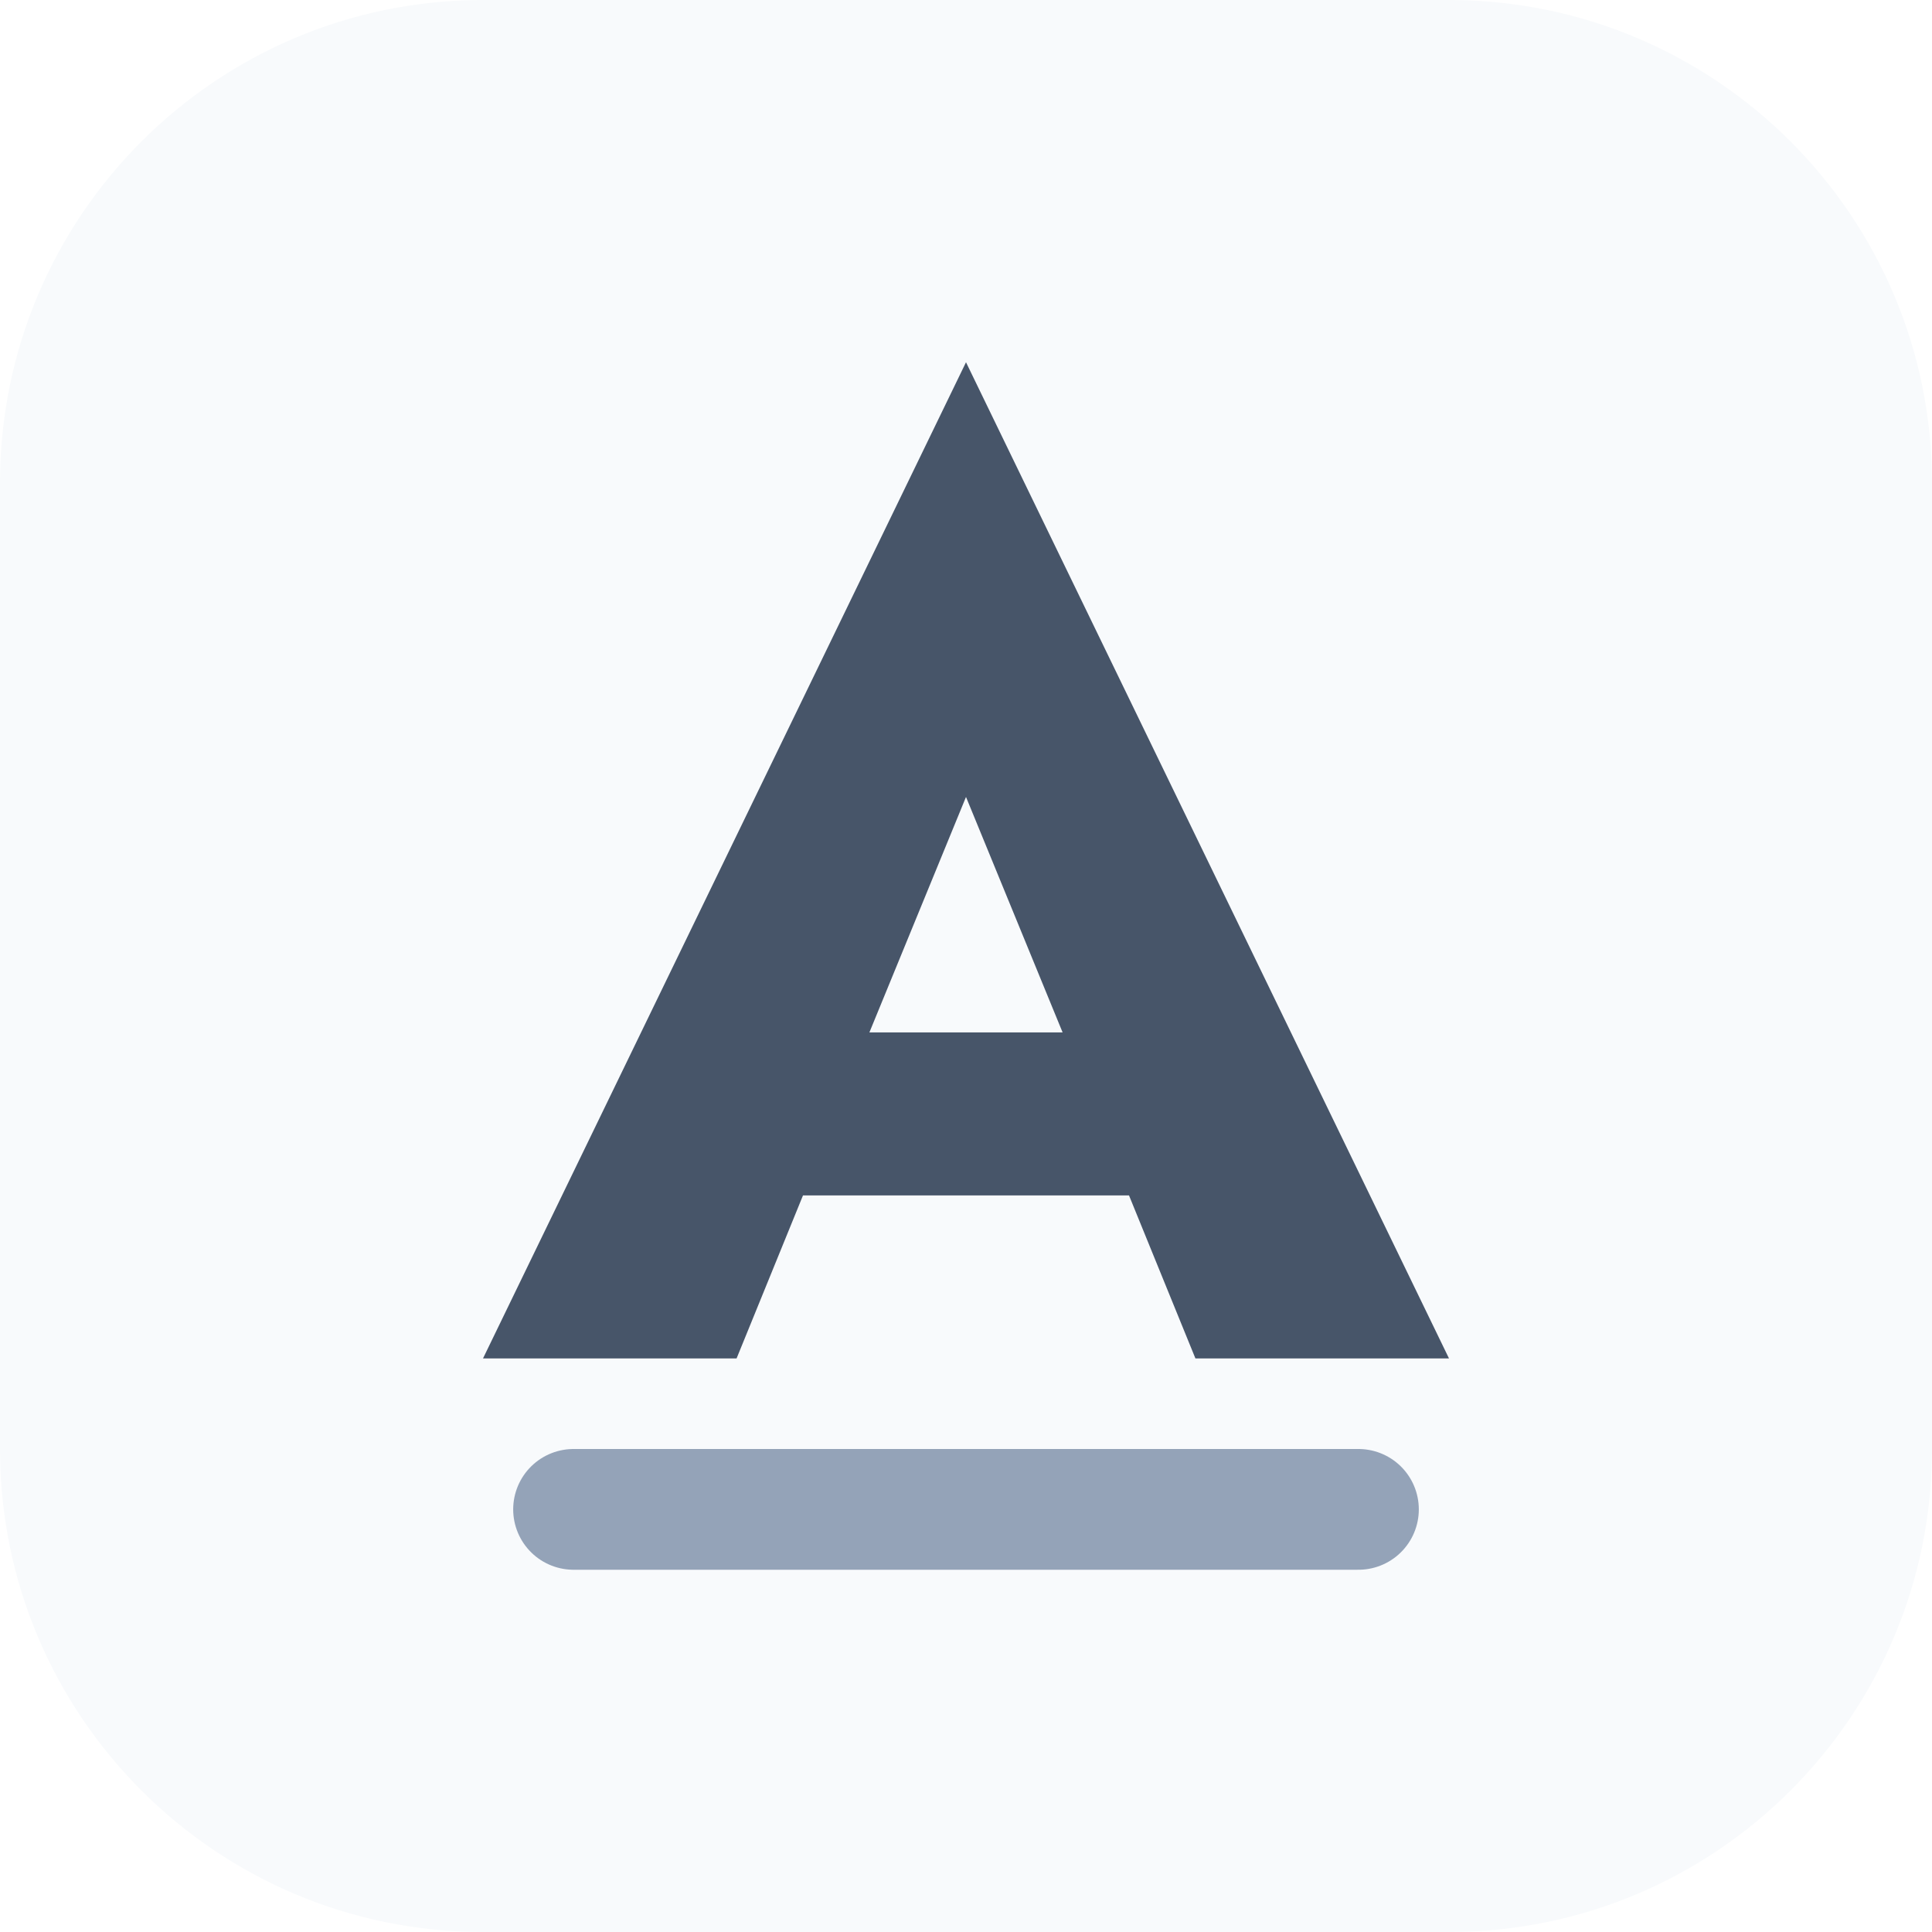
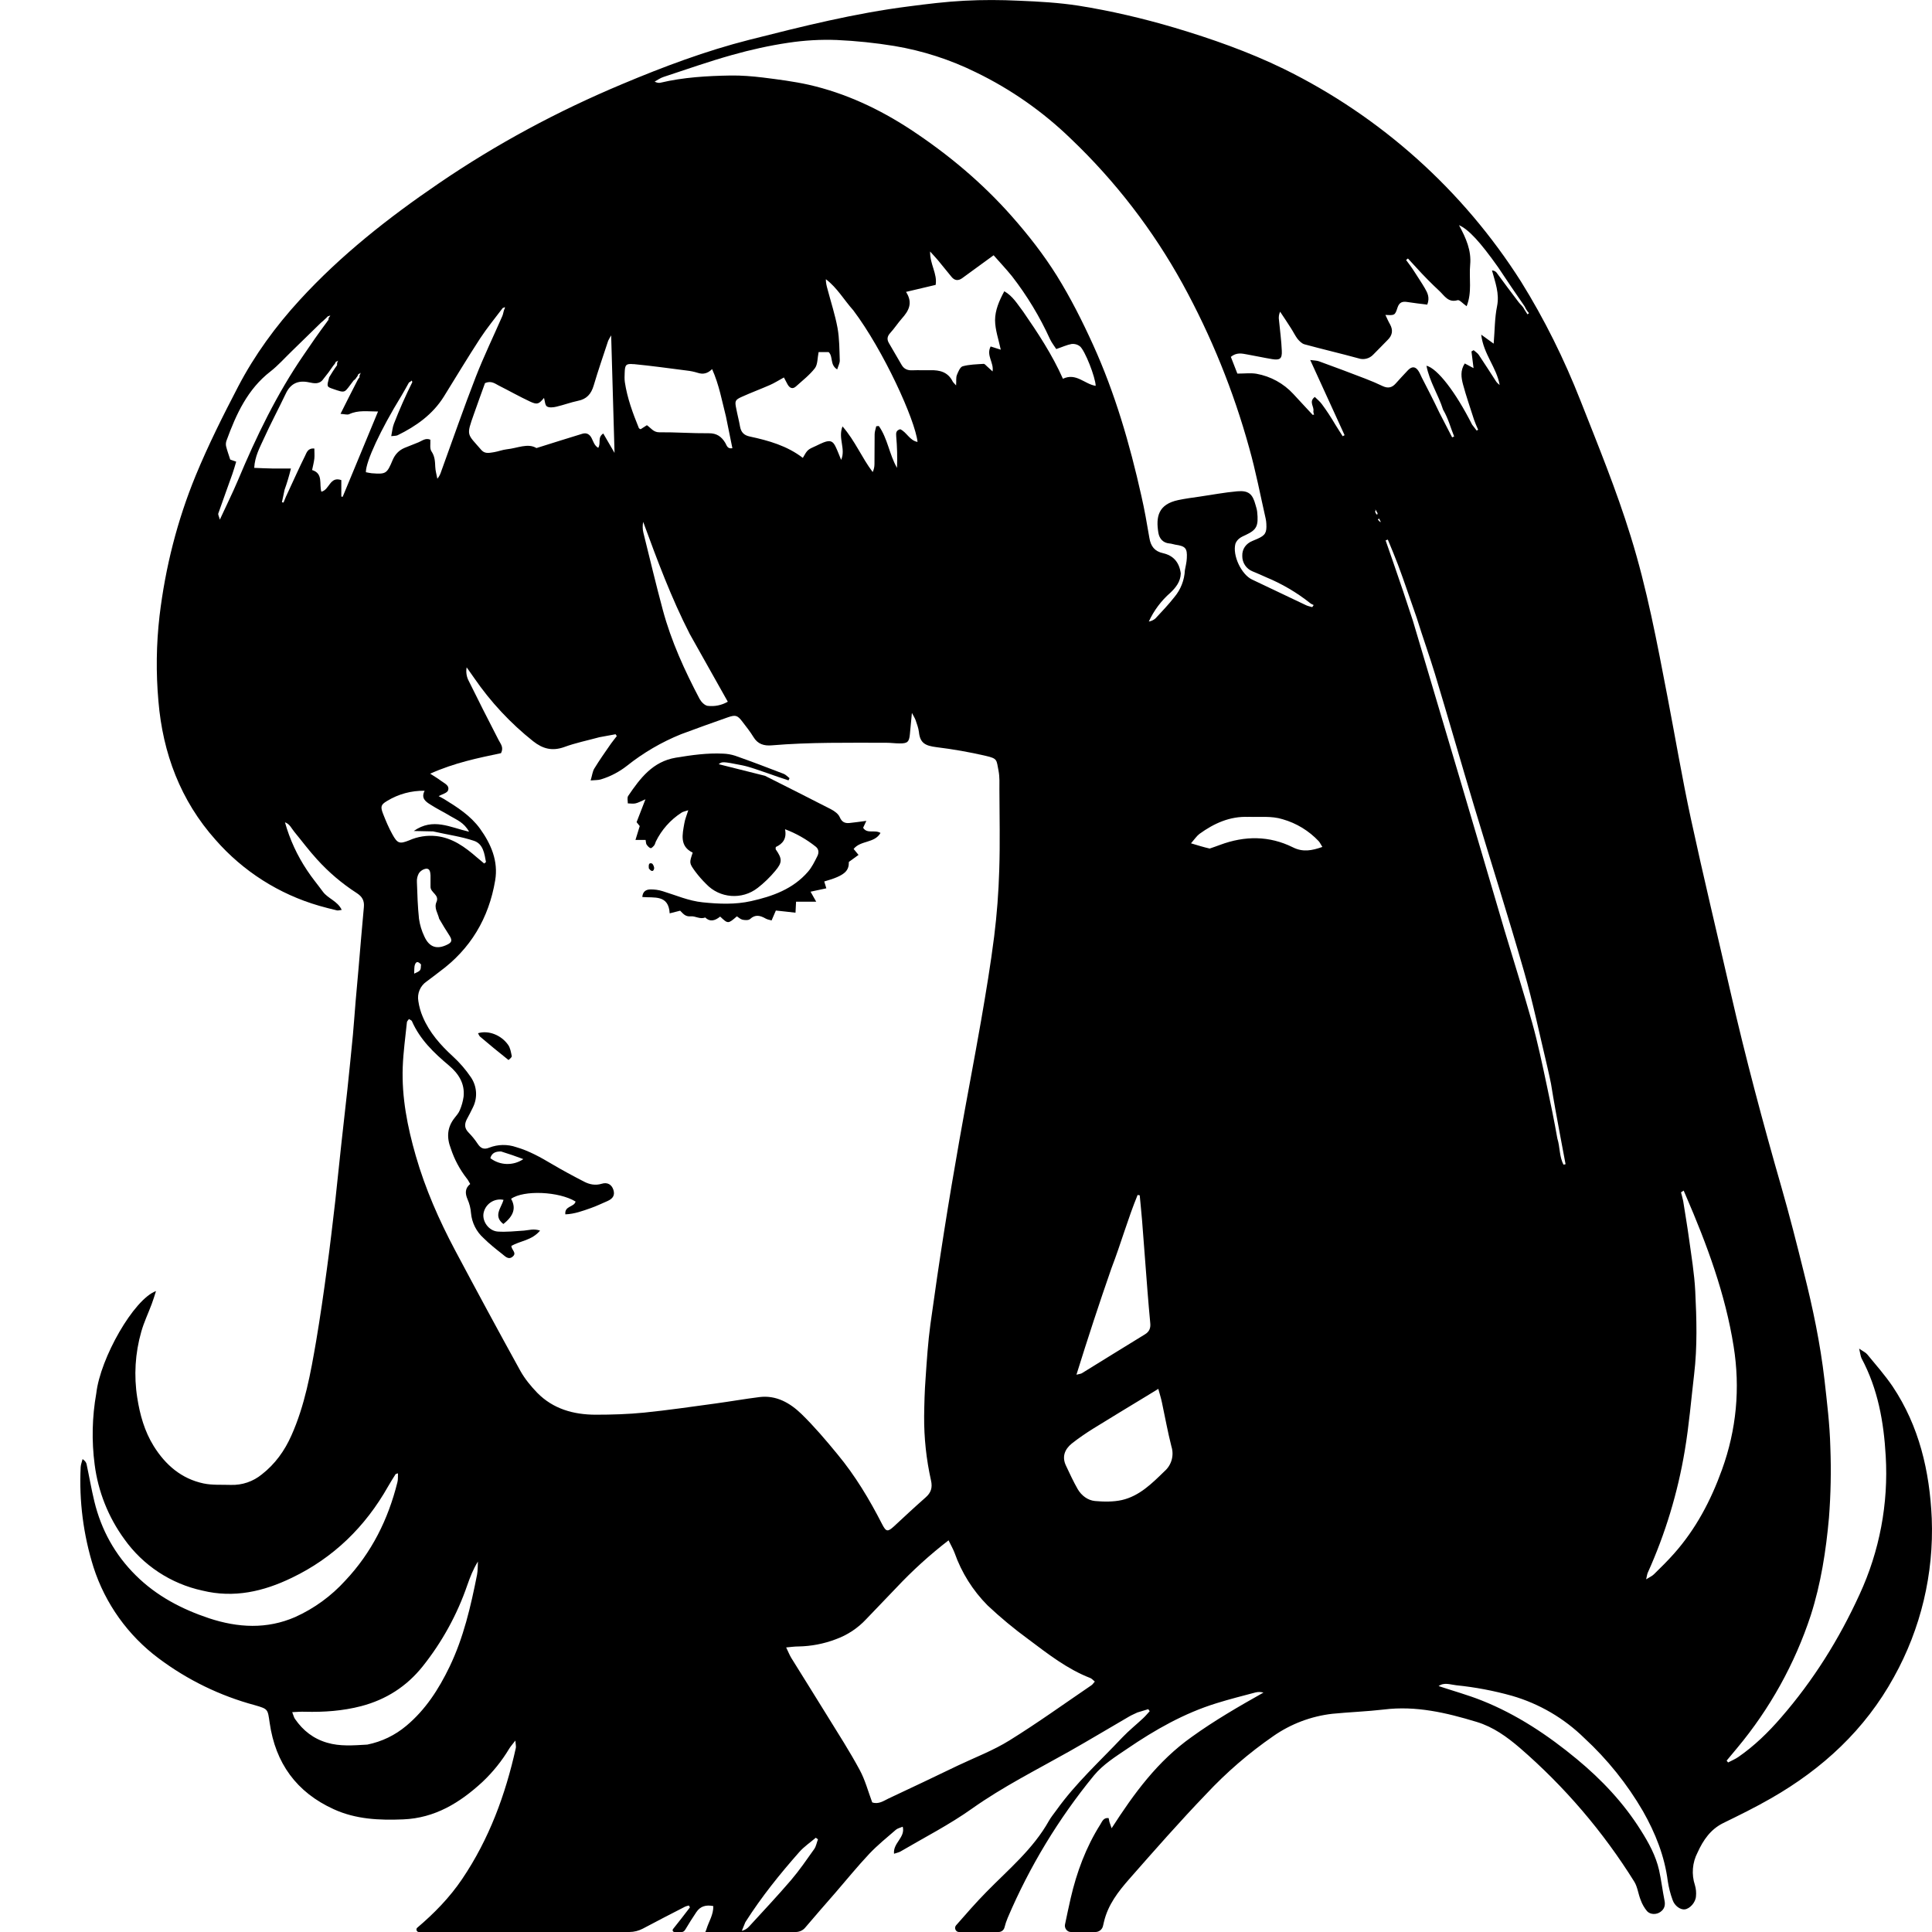
- <svg xmlns="http://www.w3.org/2000/svg" viewBox="0 0 32 32">
-   <rect width="32" height="32" rx="8" fill="#f8fafc" />
-   <path d="M8 22.5 16 6l8 16.5h-4.2l-1.1-2.7h-5.4l-1.1 2.7H8Zm6.4-5.4h3.2L16 13.2l-1.6 3.9Z" fill="#475569" />
-   <path d="M9.5 25h13" stroke="#94a3b8" stroke-width="2" stroke-linecap="round" />
+ <svg xmlns="http://www.w3.org/2000/svg" fill="currentColor" fill-rule="evenodd" height="1em" style="flex:none;line-height:1" viewBox="0 0 24 24" width="1em">
+   <path d="M5.938 12.835c.127-.039.285.02.373.143.028.038.036.092.046.14.003.014-.02.033-.04.05-.124-.098-.24-.194-.354-.291-.011-.01-.016-.027-.025-.042zM8.396 9.412c.195-.032.39-.06.588-.05a.54.54 0 01.148.026c.202.071.402.147.601.224.028.01.05.036.075.055l-.013.027a9.203 9.203 0 01-.26-.089c-.115-.038-.213-.077-.315-.098-.25-.05-.25-.046-.292-.014l.574.144c.275.139.55.276.823.417.042.022.09.057.107.098.026.06.063.076.117.072.066-.006.132-.017.213-.027l-.04.086c.051.08.142.02.216.064-.074.13-.247.09-.334.199l.061.074-.12.087c0 .106-.038.168-.306.243l.026.085-.196.042.07.124h-.25l-.007.137c-.081-.01-.161-.018-.244-.027l-.053.123c-.027-.008-.052-.011-.073-.023-.067-.038-.128-.056-.195.006-.019.017-.063.014-.093.008-.026-.006-.05-.029-.07-.042-.11.095-.11.095-.208.003-.057.046-.12.074-.186.011-.063.027-.123-.02-.178-.014-.07.007-.097-.035-.133-.07l-.13.033c-.013-.236-.194-.19-.34-.203.005-.072.05-.092.095-.094a.474.474 0 01.159.022c.164.05.32.12.496.138.203.021.405.029.601-.015.265-.059.52-.149.707-.365.049-.056.083-.127.117-.195.019-.038.02-.084-.02-.116a1.397 1.397 0 00-.382-.217c.024.12-.031.182-.115.221 0 .014-.004.025 0 .03.08.115.084.16-.007.267a1.39 1.39 0 01-.218.211.477.477 0 01-.641-.05 1.36 1.36 0 01-.133-.152c-.078-.107-.076-.108-.033-.236-.165-.08-.128-.226-.104-.364.008-.05.028-.096.049-.163-.04.014-.067.017-.087.032a.897.897 0 00-.316.357c-.007.016-.01.034-.02.047-.012.015-.034.038-.045.035-.02-.006-.037-.027-.05-.045-.008-.012-.007-.032-.012-.057h-.126l.053-.172a14.82 14.82 0 00-.039-.049l.11-.284c-.06.026-.091.044-.124.051-.03.007-.064 0-.095 0 0-.031-.01-.07.004-.092.149-.22.305-.428.593-.476z" />
+   <path d="M8.06 10.788c-.003-.038-.004-.075.037-.062.016.006.034.048.028.067-.01.04-.038.032-.064-.005z" />
+   <path clip-rule="evenodd" d="M11.981.009c.226-.012.453-.011.679 0 .247.01.495.024.74.062.401.064.798.157 1.19.273.463.138.92.299 1.356.511a7.31 7.31 0 012.948 2.642c.292.469.536.963.739 1.479.219.556.446 1.11.623 1.683.204.654.329 1.326.458 1.997.097.504.182 1.01.29 1.511.156.722.329 1.44.494 2.16.186.812.4 1.615.63 2.415.102.355.193.713.282 1.072.11.436.202.876.254 1.323.031.278.066.557.073.837a7.56 7.56 0 01-.017.88c-.037.413-.1.818-.226 1.212a5.017 5.017 0 01-.915 1.649l-.13.156.018.023c.043-.023.088-.041.127-.068.2-.138.373-.307.531-.49.4-.46.721-.973.975-1.529a3.59 3.59 0 00.325-1.72c-.024-.424-.097-.834-.3-1.213-.013-.027-.015-.06-.03-.121.05.035.082.048.101.072.107.13.22.258.315.398.33.494.46 1.052.486 1.64a3.75 3.75 0 01-.47 1.97c-.36.655-.887 1.14-1.526 1.506-.193.111-.394.21-.595.308-.157.078-.248.211-.318.365a.522.522 0 00-.033.406.359.359 0 01.013.139c-.005.077-.077.155-.14.162-.054.006-.125-.043-.15-.116a1.206 1.206 0 01-.06-.233c-.04-.314-.155-.6-.308-.87a3.906 3.906 0 00-.73-.91 2.129 2.129 0 00-.897-.524 4.093 4.093 0 00-.692-.131c-.075-.008-.15-.04-.22.01.18.06.363.11.538.18.434.173.82.43 1.18.728.308.255.58.543.794.884.098.155.186.315.227.496.027.123.042.25.067.375.013.062-.002.109-.053.144-.047.033-.122.034-.163-.01a.455.455 0 01-.08-.14c-.03-.073-.038-.159-.078-.225a7.314 7.314 0 00-1.423-1.664c-.16-.137-.329-.26-.537-.323-.376-.114-.753-.203-1.15-.154-.213.025-.427.032-.64.053a1.6 1.6 0 00-.736.278 5.14 5.14 0 00-.834.72c-.329.342-.642.699-.955 1.055-.136.155-.264.319-.314.531a5.227 5.227 0 00-.012.051.096.096 0 01-.09.076h-.31c-.046 0-.082-.048-.072-.094.023-.108.045-.216.07-.324.075-.325.19-.635.368-.917.024-.039.04-.088.104-.08l.01.049.027.077c.28-.435.571-.834.996-1.135.283-.204.584-.378.89-.55a.196.196 0 00-.098-.002c-.162.043-.325.084-.485.134-.402.124-.764.33-1.11.566-.147.1-.298.193-.414.333a7.314 7.314 0 00-1.07 1.767.845.845 0 00-.04.12.075.075 0 01-.072.056h-.494c-.04 0-.062-.051-.036-.082.123-.14.246-.282.377-.415.275-.281.58-.532.777-.884.027-.048.063-.09.095-.135.238-.333.54-.607.818-.902.082-.086.175-.16.26-.24.029-.027.053-.057.079-.085l-.018-.025-.135.041c-.034.017-.07.031-.102.05-.248.144-.494.292-.743.433-.408.23-.825.439-1.209.711-.281.2-.591.358-.889.533-.02.012-.044.015-.08.028-.015-.135.143-.201.108-.336-.033.014-.064.02-.085.038-.111.096-.227.19-.328.296-.148.157-.284.325-.425.488-.125.143-.25.286-.373.431A.153.153 0 019.89 24H8.762a.316.316 0 00.016-.042c.028-.09.085-.172.083-.28-.091-.018-.162.001-.212.077a4.45 4.45 0 00-.136.215c-.01.016-.024.03-.042.03h-.093c-.019 0-.029-.022-.017-.037.071-.088.14-.178.209-.268.001-.002-.006-.012-.012-.024-.014.004-.03.006-.045.013-.176.09-.352.181-.527.274a.363.363 0 01-.168.042H5.202c-.026 0-.039-.036-.019-.053.21-.178.402-.374.558-.605.335-.496.538-1.047.667-1.629.004-.02-.003-.043-.006-.091-.037.048-.059.072-.076.1a1.943 1.943 0 01-.334.415c-.28.258-.59.448-.983.464-.297.012-.588 0-.865-.127-.46-.21-.722-.57-.794-1.072-.025-.17-.017-.171-.182-.219A3.513 3.513 0 011.97 20.6a2.286 2.286 0 01-.808-1.13 3.569 3.569 0 01-.16-1.245c.002-.034.016-.067.024-.1.032.023.046.043.05.066.033.153.059.308.096.46.086.355.257.664.516.92.258.256.571.419.91.532.358.118.717.138 1.07-.016a1.89 1.89 0 00.621-.452c.328-.348.533-.76.648-1.223.009-.034.005-.071.007-.11-.015.006-.026.006-.03.011-.031.05-.064.1-.093.152-.284.502-.679.887-1.196 1.135-.351.17-.718.255-1.11.159a1.607 1.607 0 01-.971-.64 2.006 2.006 0 01-.368-.924 2.903 2.903 0 01.02-.886c.05-.439.466-1.17.742-1.271-.02.063-.035.112-.053.16-.043.116-.097.227-.13.345a1.901 1.901 0 00-.05.82c.033.212.09.416.204.6.147.236.346.407.62.465.11.023.225.014.338.018a.576.576 0 00.386-.131c.164-.128.282-.292.366-.481.168-.375.24-.777.309-1.179.05-.296.093-.594.133-.893.039-.281.071-.563.104-.845.026-.232.048-.464.074-.696.024-.228.052-.455.076-.683.024-.227.047-.455.069-.683.013-.14.022-.28.034-.42l.037-.417c.022-.25.041-.5.065-.748.008-.082-.02-.132-.09-.177a2.46 2.46 0 01-.492-.418c-.1-.109-.188-.228-.282-.342-.035-.042-.056-.097-.116-.118a2.084 2.084 0 00.275.597c.06.092.131.176.196.265.063.086.182.115.234.226-.028.003-.046.01-.06.006a4.74 4.74 0 01-.22-.057 2.71 2.71 0 01-1.287-.819c-.435-.487-.656-1.076-.71-1.723a5.206 5.206 0 01.014-1.06c.072-.602.22-1.186.45-1.745.155-.376.338-.741.526-1.102.205-.393.466-.75.765-1.076.512-.559 1.104-1.024 1.726-1.448.717-.49 1.478-.898 2.277-1.233C8.244.828 8.767.632 9.31.494c.655-.166 1.31-.33 1.982-.415.229-.03.458-.058.688-.07zm-1.847 22.82c-.07.06-.147.111-.207.18-.238.27-.464.549-.668.869l-.044.108a.177.177 0 00.093-.057c.174-.19.351-.378.519-.574.104-.122.195-.255.288-.386.024-.034.03-.08.046-.12l-.027-.02zm1.65-3.695a5.51 5.51 0 00-.653.593l-.37.386a.963.963 0 01-.377.25 1.372 1.372 0 01-.467.09c-.044 0-.087.006-.151.012.028.058.043.097.064.131.15.242.301.482.45.724.136.22.276.438.399.666.068.125.105.267.156.404.077.027.14-.018.202-.048.29-.135.579-.274.867-.412.213-.101.437-.186.636-.31.347-.215.68-.455 1.018-.685.015-.01.026-.028.042-.046-.023-.019-.038-.037-.056-.044-.287-.111-.527-.3-.77-.482a5.319 5.319 0 01-.506-.42 1.757 1.757 0 01-.41-.653c-.019-.049-.045-.095-.075-.156zm-5.847.264c-.06.096-.097.194-.132.293a3.38 3.38 0 01-.555 1.01c-.2.25-.455.412-.762.493-.23.06-.464.076-.7.07-.048-.002-.097.002-.158.005.016.04.021.066.035.085.1.145.23.246.4.295.157.046.316.034.498.023.181-.037.343-.115.485-.234.238-.199.402-.454.536-.732.175-.363.264-.751.342-1.144.01-.053.008-.11.011-.164zm14.945-4.586c.008.029.016.057.027.107.024.155.051.31.072.464.03.219.067.437.078.657.017.344.027.689-.014 1.033-.037.315-.063.633-.116.946a6.153 6.153 0 01-.46 1.518c-.008.018-.01.039-.02.082.047-.03.077-.042.098-.064.085-.083.17-.167.248-.255.271-.305.458-.66.596-1.043.18-.498.228-1.011.145-1.531-.103-.65-.33-1.263-.597-1.881a9.055 9.055 0 00-.024-.055l-.033.022zM5.797 8.29a.26.26 0 00.018.153c.124.251.25.501.379.75.025.049.066.09.03.163-.284.06-.578.119-.88.255.059.038.097.06.132.087.042.032.112.058.09.12-.01.033-.075.048-.117.072.017.01.043.021.067.036.166.102.33.207.447.368.138.192.229.404.188.644-.079.469-.306.85-.69 1.132-.054.04-.106.083-.161.122a.243.243 0 00-.103.245.77.77 0 00.055.195c.083.196.22.35.375.492.083.076.159.164.222.257a.37.37 0 01.025.377c-.023.05-.05.099-.076.148-.03.06-.028.111.022.162.041.042.08.089.112.138.038.058.078.079.147.05a.486.486 0 01.333-.006c.16.046.302.126.444.21.13.077.264.149.4.219.067.035.14.05.219.026.071-.022.124.01.145.076.02.064-.003.108-.074.139-.07.03-.137.063-.209.088-.1.035-.201.073-.314.077-.013-.107.11-.088.127-.159-.206-.126-.643-.145-.801-.034.063.112.035.21-.096.313-.13-.1-.025-.202.002-.3a.209.209 0 00-.249.17c-.015.101.067.216.178.224.108.007.218-.005.326-.012.06-.005.12-.027.199 0-.103.123-.248.127-.357.19.002.05.07.086.019.131-.053.048-.095-.001-.132-.03-.08-.063-.16-.126-.231-.197a.474.474 0 01-.157-.311.52.52 0 00-.043-.172c-.032-.074-.032-.137.033-.19-.018-.03-.028-.053-.045-.072a1.222 1.222 0 01-.196-.369c-.053-.137-.046-.264.048-.381.024-.03.05-.06.064-.095a.664.664 0 00.047-.168c.017-.165-.064-.287-.182-.387-.186-.156-.36-.322-.46-.551-.005-.011-.024-.017-.037-.026-.011.017-.024.027-.025.038-.019.185-.045.37-.052.557-.014.377.058.743.162 1.104.118.41.289.798.488 1.173.267.502.537 1.002.812 1.5.055.098.13.189.208.27.198.202.452.272.724.273.202 0 .404-.006.605-.026.295-.03.59-.073.884-.113.183-.025.365-.057.548-.08.21-.026.38.073.522.21.16.156.305.327.447.5.22.265.397.56.554.867.05.098.07.1.147.03.13-.121.26-.242.394-.36.067-.059.088-.12.067-.213a3.535 3.535 0 01-.085-.796c.002-.157.006-.314.018-.471.015-.224.03-.45.06-.672a59.114 59.114 0 01.362-2.298c.087-.493.182-.984.268-1.477.06-.347.118-.694.162-1.043.034-.273.055-.55.063-.825.011-.332.003-.665.002-.998 0-.077.004-.155-.01-.23-.028-.142-.01-.155-.162-.19a5.826 5.826 0 00-.607-.107c-.146-.018-.207-.053-.221-.19-.006-.049-.025-.098-.041-.146-.009-.025-.024-.048-.046-.09l-.025.264c-.009.096-.029.116-.127.115-.055 0-.11-.008-.164-.008-.476 0-.952-.008-1.426.032-.095.008-.173-.015-.226-.103-.04-.066-.088-.126-.134-.186-.063-.084-.086-.093-.182-.06-.195.068-.388.138-.582.21a2.71 2.71 0 00-.675.394.986.986 0 01-.323.168c-.033.01-.07.008-.127.013.02-.066.024-.114.047-.15.064-.105.135-.205.205-.306.023-.033.049-.063.073-.095l-.015-.023-.201.037c-.146.04-.296.07-.437.122-.148.053-.266.023-.386-.072a3.623 3.623 0 01-.733-.786l-.093-.132zm8.592 8.963l-.147.09c-.22.134-.44.266-.659.402-.093.058-.184.12-.27.188-.085.07-.124.161-.072.272.047.1.093.2.147.294.047.08.124.138.213.147.11.01.228.012.336-.012.217-.05.372-.205.528-.357a.291.291 0 00.087-.308c-.046-.18-.079-.365-.118-.547-.011-.052-.027-.103-.045-.169zm-.257-2.409c-.12.291-.205.597-.325.91-.151.433-.294.87-.435 1.323.036-.01.054-.01.067-.018.261-.16.522-.324.785-.484.054-.033.071-.078.065-.138-.012-.13-.024-.262-.034-.393l-.068-.886c-.008-.103-.02-.206-.029-.31-.009 0-.017-.002-.026-.004zm3.081-8.13l.099.285c.08.231.159.463.24.714l.58 1.952c.187.63.372 1.262.558 1.893.114.382.235.762.343 1.146.072.257.126.519.186.799.044.206.087.413.127.64.034.106.023.226.077.325l.025-.006-.068-.362c-.038-.206-.077-.412-.113-.638-.015-.07-.029-.141-.046-.211-.095-.396-.177-.796-.29-1.187-.196-.685-.413-1.364-.618-2.046-.165-.549-.322-1.1-.488-1.648-.069-.227-.15-.45-.226-.695l-.117-.336c-.037-.107-.075-.216-.115-.322-.04-.106-.084-.21-.127-.314a7.558 7.558 0 01-.027.01zM6.225 14.304c-.063-.001-.115.014-.134.083a.35.35 0 00.41.012 4.533 4.533 0 00-.276-.095zM5.23 11.98c-.026-.027-.057-.048-.075.002-.012.032-.007.07-.01.113.082-.037.082-.037.085-.115zm.062-1.189a.135.135 0 00-.088.056.197.197 0 00-.025.11c.005.152.01.306.026.457a.751.751 0 00.066.218c.061.136.157.167.288.101.055-.027.06-.054.025-.11a4.52 4.52 0 01-.129-.211c-.015-.068-.066-.131-.033-.207.04-.09-.076-.116-.074-.19V10.874c-.003-.038-.006-.087-.056-.083zm-.017-.968a.867.867 0 00-.467.127c-.076.045-.084.07-.05.158.034.087.07.173.115.254.064.117.09.125.21.077a.657.657 0 01.336-.053c.202.022.357.136.504.264l.092.077c.007-.006.014-.013.022-.018-.019-.105-.035-.226-.149-.264-.157-.053-.324-.075-.508-.117l-.24-.005c.24-.169.452-.044.687.009-.063-.115-.153-.147-.23-.193-.082-.05-.17-.092-.25-.144-.06-.037-.12-.08-.072-.172zm10.233.325c-.23-.01-.427.08-.608.211-.034.026-.06.065-.105.117.087.026.15.046.232.065.044-.015.088-.03.13-.046.306-.114.61-.115.904.031.126.063.237.04.366-.005-.02-.031-.03-.054-.045-.071a.986.986 0 00-.448-.273c-.14-.044-.284-.024-.426-.03zM7.99 6.483a.308.308 0 00.002.133c.08.321.156.643.242.962.104.387.27.75.456 1.103.02.037.061.08.098.087a.404.404 0 00.253-.051l-.472-.84c-.23-.448-.405-.92-.579-1.394zM10.397.497c-.2-.008-.405.004-.603.034-.236.035-.47.087-.7.152-.287.08-.569.18-.852.273-.04.013-.074.038-.11.058.028.014.05.018.07.014.287-.068.58-.085.873-.09.134-.002.269.009.402.025.19.024.382.048.57.09.456.104.874.3 1.265.556.464.306.888.66 1.257 1.078.205.232.395.475.56.739.17.274.315.561.449.856.273.601.456 1.232.6 1.876.04.173.07.348.1.524.017.104.065.167.17.19.122.028.2.105.22.251-.003.102-.06.174-.129.24a1.065 1.065 0 00-.268.358.164.164 0 00.083-.039c.08-.086.162-.172.235-.265a.56.56 0 00.13-.333c.009-.05.022-.1.024-.15.007-.124-.017-.15-.143-.168-.025-.004-.049-.014-.073-.015-.082-.007-.125-.063-.137-.131-.033-.198-.004-.355.247-.408.086-.018.174-.03.26-.042.158-.023.315-.053.473-.067.14-.012.19.033.226.167.008.029.018.057.021.087.019.179-.008.225-.141.288-.027.013-.055.024-.078.042a.148.148 0 00-.051.067c-.039.144.073.382.206.445l.673.32c.023.011.05.015.075.023l.018-.026c-.015-.008-.032-.013-.044-.024a2.27 2.27 0 00-.544-.32 4.898 4.898 0 00-.173-.075.203.203 0 01-.126-.191c-.003-.085.045-.154.128-.187l.059-.025c.099-.044.118-.076.112-.187a.384.384 0 00-.008-.063c-.067-.294-.123-.59-.205-.88a9.478 9.478 0 00-.826-2.036 7.465 7.465 0 00-1.39-1.805 4.536 4.536 0 00-1.177-.824 3.656 3.656 0 00-1.016-.328 6.155 6.155 0 00-.712-.074zm6.719 5.955c.01.014.018.028.038.034l-.022-.044-.016.01zM4.103 3.917a.062.062 0 01-.03.012.455.455 0 01-.04.039c-.01.01-.02.02-.045.04l-.363.354c-.088.085-.17.178-.266.253-.284.22-.425.53-.544.855a.132.132 0 00-.007.071c.013.055.033.108.052.168l.074.026c-.017.056-.03.105-.047.152-.058.164-.118.327-.175.491-.005.015.008.036.019.077.08-.175.158-.33.225-.489.228-.544.484-1.074.819-1.561.09-.133.182-.266.283-.401.004-.006.007-.013.022-.03.001-.016.003-.032.015-.04l.008-.017zm12.976 2.408a.023.023 0 01.009.019.073.073 0 00-.006.01.188.188 0 00.007.02l.018.022c.002-.007.007-.016.005-.021-.003-.01-.012-.018-.02-.038a1.331 1.331 0 01-.013-.012zM4.199 4.48c-.003.004-.008.008-.027.014-.005.013-.011.025-.031.047a2.085 2.085 0 01-.124.167c-.048.07-.116.055-.181.041-.134-.028-.228.016-.287.143-.089.187-.187.37-.273.56-.049.108-.11.216-.118.36.081.003.154.007.228.008h.228a2.563 2.563 0 01-.079.264c-.01.052-.022.103-.033.155l.02.004c.018-.046.037-.092.067-.153.066-.142.13-.285.2-.426.02-.04.034-.1.116-.092 0 .043.004.084 0 .124-.005.045-.017.09-.028.143.141.043.086.174.115.269.102-.022.104-.195.248-.144v.205l.017.002.439-1.059c-.13 0-.246-.02-.358.033-.024.011-.058-.001-.108-.004.075-.15.139-.278.211-.417a.128.128 0 01.025-.036c0-.015-.001-.03.008-.038l.006-.02c-.005.006-.01.011-.028.017-.004.012-.009.024-.026.045a.085.085 0 01-.032.033c-.123.157-.09.164-.258.106-.079-.027-.078-.028-.047-.144.028-.046.056-.093.098-.15 0-.016-.001-.032.007-.042L4.2 4.48zm2.073-.67c-.003.006-.007.011-.027.016-.094.125-.194.246-.28.377-.155.238-.301.481-.451.723-.14.224-.345.368-.575.481-.017.008-.04.006-.079.011.012-.059.016-.109.033-.153a6.076 6.076 0 01.229-.518l-.007-.02a.138.138 0 01-.035.025c-.028.05-.055.1-.093.164-.26.424-.443.817-.442.95.024.004.048.011.073.013.177.013.188.007.26-.165.03-.07.077-.12.147-.15l.175-.07c.044-.018.085-.057.146-.032.003.05-.01.11.014.145.042.062.044.125.047.193.002.049.017.098.026.147.029-.034.039-.065.05-.097.142-.39.277-.782.428-1.17.1-.256.22-.504.33-.756.013-.03.013-.067.03-.092V3.81zm3.987-.34c0 .045.01.084.021.123.042.16.094.318.124.48.024.133.023.27.028.406 0 .033-.019.067-.032.11-.094-.058-.047-.158-.106-.215h-.125c-.015.072-.01.152-.046.2-.066.085-.155.154-.236.227-.043.038-.078.018-.103-.025l-.046-.087c-.065.035-.117.069-.172.093-.116.051-.235.095-.35.147-.085.038-.09.053-.07.147.014.075.034.148.047.223.013.072.05.109.123.124.233.05.462.115.657.265.058-.102.058-.102.168-.151.03-.014.06-.03.092-.042.08-.03.115-.017.15.06.023.048.041.098.066.158.06-.14-.042-.267.017-.416.157.18.24.39.375.567a.235.235 0 00.022-.098c.002-.124 0-.247.002-.371 0-.034.013-.067.02-.1l.032-.003c.11.155.13.354.226.52a3.036 3.036 0 00-.01-.392c-.004-.045 0-.074.05-.088.08.036.116.14.215.158-.03-.275-.423-1.137-.798-1.635-.114-.127-.2-.28-.34-.386zm-2.667.696c-.019.034-.03.05-.037.067-.061.185-.125.37-.18.556-.031.105-.087.169-.195.19-.09.019-.178.052-.268.073-.038.009-.089.015-.118-.003-.024-.016-.025-.069-.036-.106-.064.076-.082.087-.17.047-.133-.062-.262-.135-.393-.201-.048-.025-.093-.063-.17-.03-.043.12-.091.25-.137.382-.099.28-.087.242.095.453.046.048.102.03.154.023.054-.009.106-.03.16-.036.13-.013.26-.08.367-.015.204-.064.387-.122.571-.178.05-.015.089.005.114.054.022.042.034.093.082.121.038-.056-.013-.128.063-.178l.14.241-.042-1.46zm.278.358c-.096-.01-.107.01-.11.108-.002.038-.003.078.002.115.03.2.099.386.174.57.002.006.012.01.022.015l.078-.05c.052.036.081.088.153.088.205-.002.41.014.616.012.099-.001.158.042.205.12.018.03.024.077.088.066l-.08-.394c-.05-.195-.085-.395-.172-.589-.057.057-.114.068-.18.046a.72.72 0 00-.135-.028c-.22-.028-.44-.059-.66-.08zm10.254-1.727c.089.163.155.316.139.491-.016.168.026.342-.044.516-.047-.033-.088-.082-.112-.075-.117.035-.164-.057-.227-.115a4.772 4.772 0 01-.286-.29l-.104-.113a4.856 4.856 0 01-.023.019c.035.046.07.093.11.156.04.064.084.127.122.193.034.058.065.118.031.205-.082-.01-.164-.019-.246-.032-.06-.01-.101 0-.124.07-.031.098-.037.096-.15.09.02.042.036.08.057.116.041.074.03.138-.03.196-.06.06-.118.122-.178.181a.175.175 0 01-.185.046c-.222-.061-.447-.113-.67-.174-.032-.009-.063-.04-.086-.068-.03-.04-.052-.087-.08-.13-.044-.07-.09-.138-.136-.207a.18.18 0 00-.014.105c.012.127.03.253.035.38.005.1-.024.12-.121.104-.104-.017-.206-.04-.31-.058-.064-.012-.131-.028-.202.03l.081.208c.09 0 .166-.01.237.002a.819.819 0 01.458.251c.078.083.154.168.241.26l.018-.005c-.004-.006-.008-.013-.01-.04.014-.056-.062-.118.018-.178.031.03.064.057.088.09.058.078.111.159.169.257l.089.141.024-.013a2093.819 2093.819 0 01-.427-.934c.055.007.083.007.108.016.193.07.385.142.577.216.074.028.147.06.219.094.062.028.112.018.157-.033.05-.056.102-.112.154-.167.05-.051.095-.046.132.014.016.025.026.053.04.08.071.138.143.277.217.433l.159.308.025-.011c-.044-.106-.07-.218-.138-.334-.057-.182-.168-.346-.206-.545.136.034.362.326.567.732l.057.074.018-.011a1.563 1.563 0 01-.052-.127c-.046-.145-.097-.29-.136-.436-.022-.083-.036-.173.022-.26l.109.058-.026-.207.027-.016c.022.02.05.036.065.06.073.108.143.22.215.33.01.016.029.029.043.043-.036-.217-.2-.38-.229-.626l.155.112c.014-.166.012-.319.042-.465.032-.158-.023-.297-.063-.445.024.004.036.006.055.025.092.124.183.249.277.371.02.027.05.047.069.087l.04.063.019-.015a.293.293 0 01-.053-.082 27.922 27.922 0 01-.332-.49c-.221-.311-.363-.467-.485-.521zm-6.57.327c-.003.161.092.275.069.415l-.368.087c.09.139.032.237-.052.331-.05.057-.092.122-.143.178-.037.04-.046.078-.018.126l.16.275c.029.048.072.066.128.064.076-.003.152 0 .228-.001.116-.003.216.022.275.137.006.014.02.024.044.052.004-.059-.003-.098.01-.13.016-.04.04-.099.072-.108.084-.023.173-.024.26-.03.013-.001.027.018.04.029l.071.065c.019-.11-.082-.198-.024-.31l.126.04c-.026-.123-.07-.245-.071-.366 0-.123.051-.243.115-.36.107.062.16.156.234.253.183.265.36.533.494.834.165-.078.27.068.407.088-.003-.106-.133-.441-.197-.492a.142.142 0 00-.102-.028c-.06.011-.119.039-.191.063-.025-.039-.056-.078-.077-.122a3.936 3.936 0 00-.473-.783c-.076-.094-.16-.182-.228-.26l-.391.285c-.049.035-.094.03-.132-.017l-.169-.207c-.025-.03-.053-.059-.097-.108z" />
</svg>
